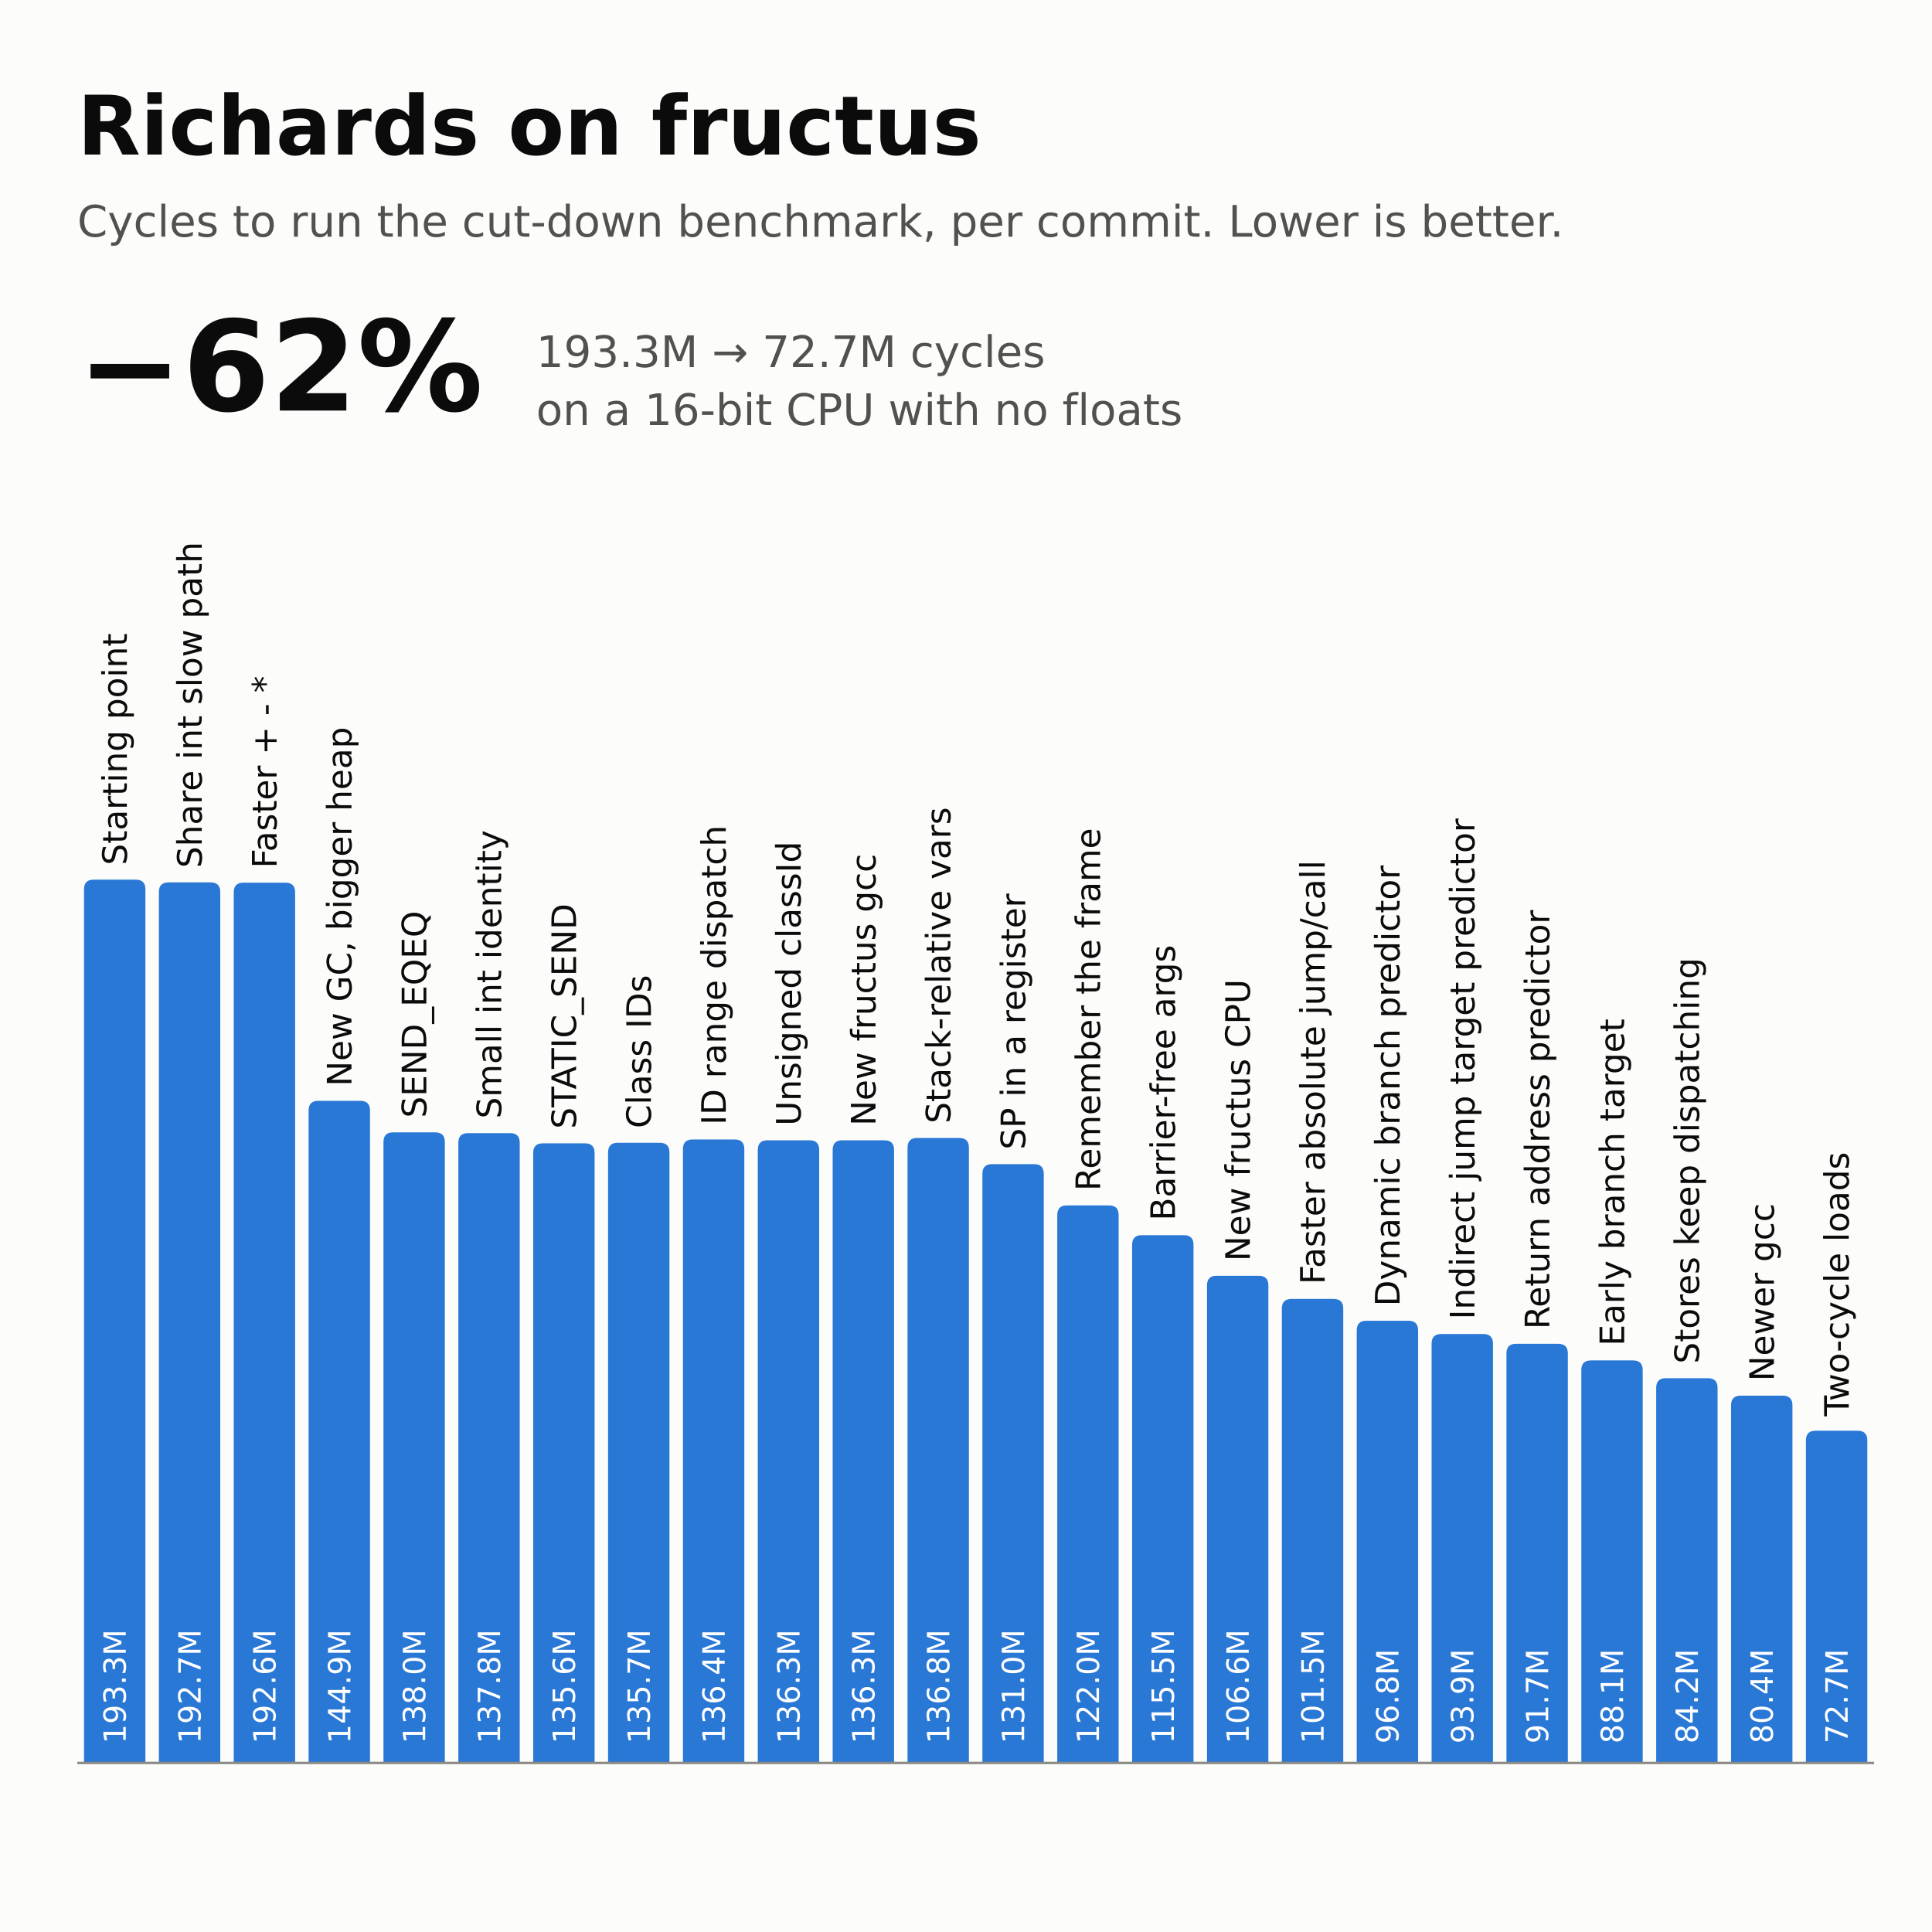
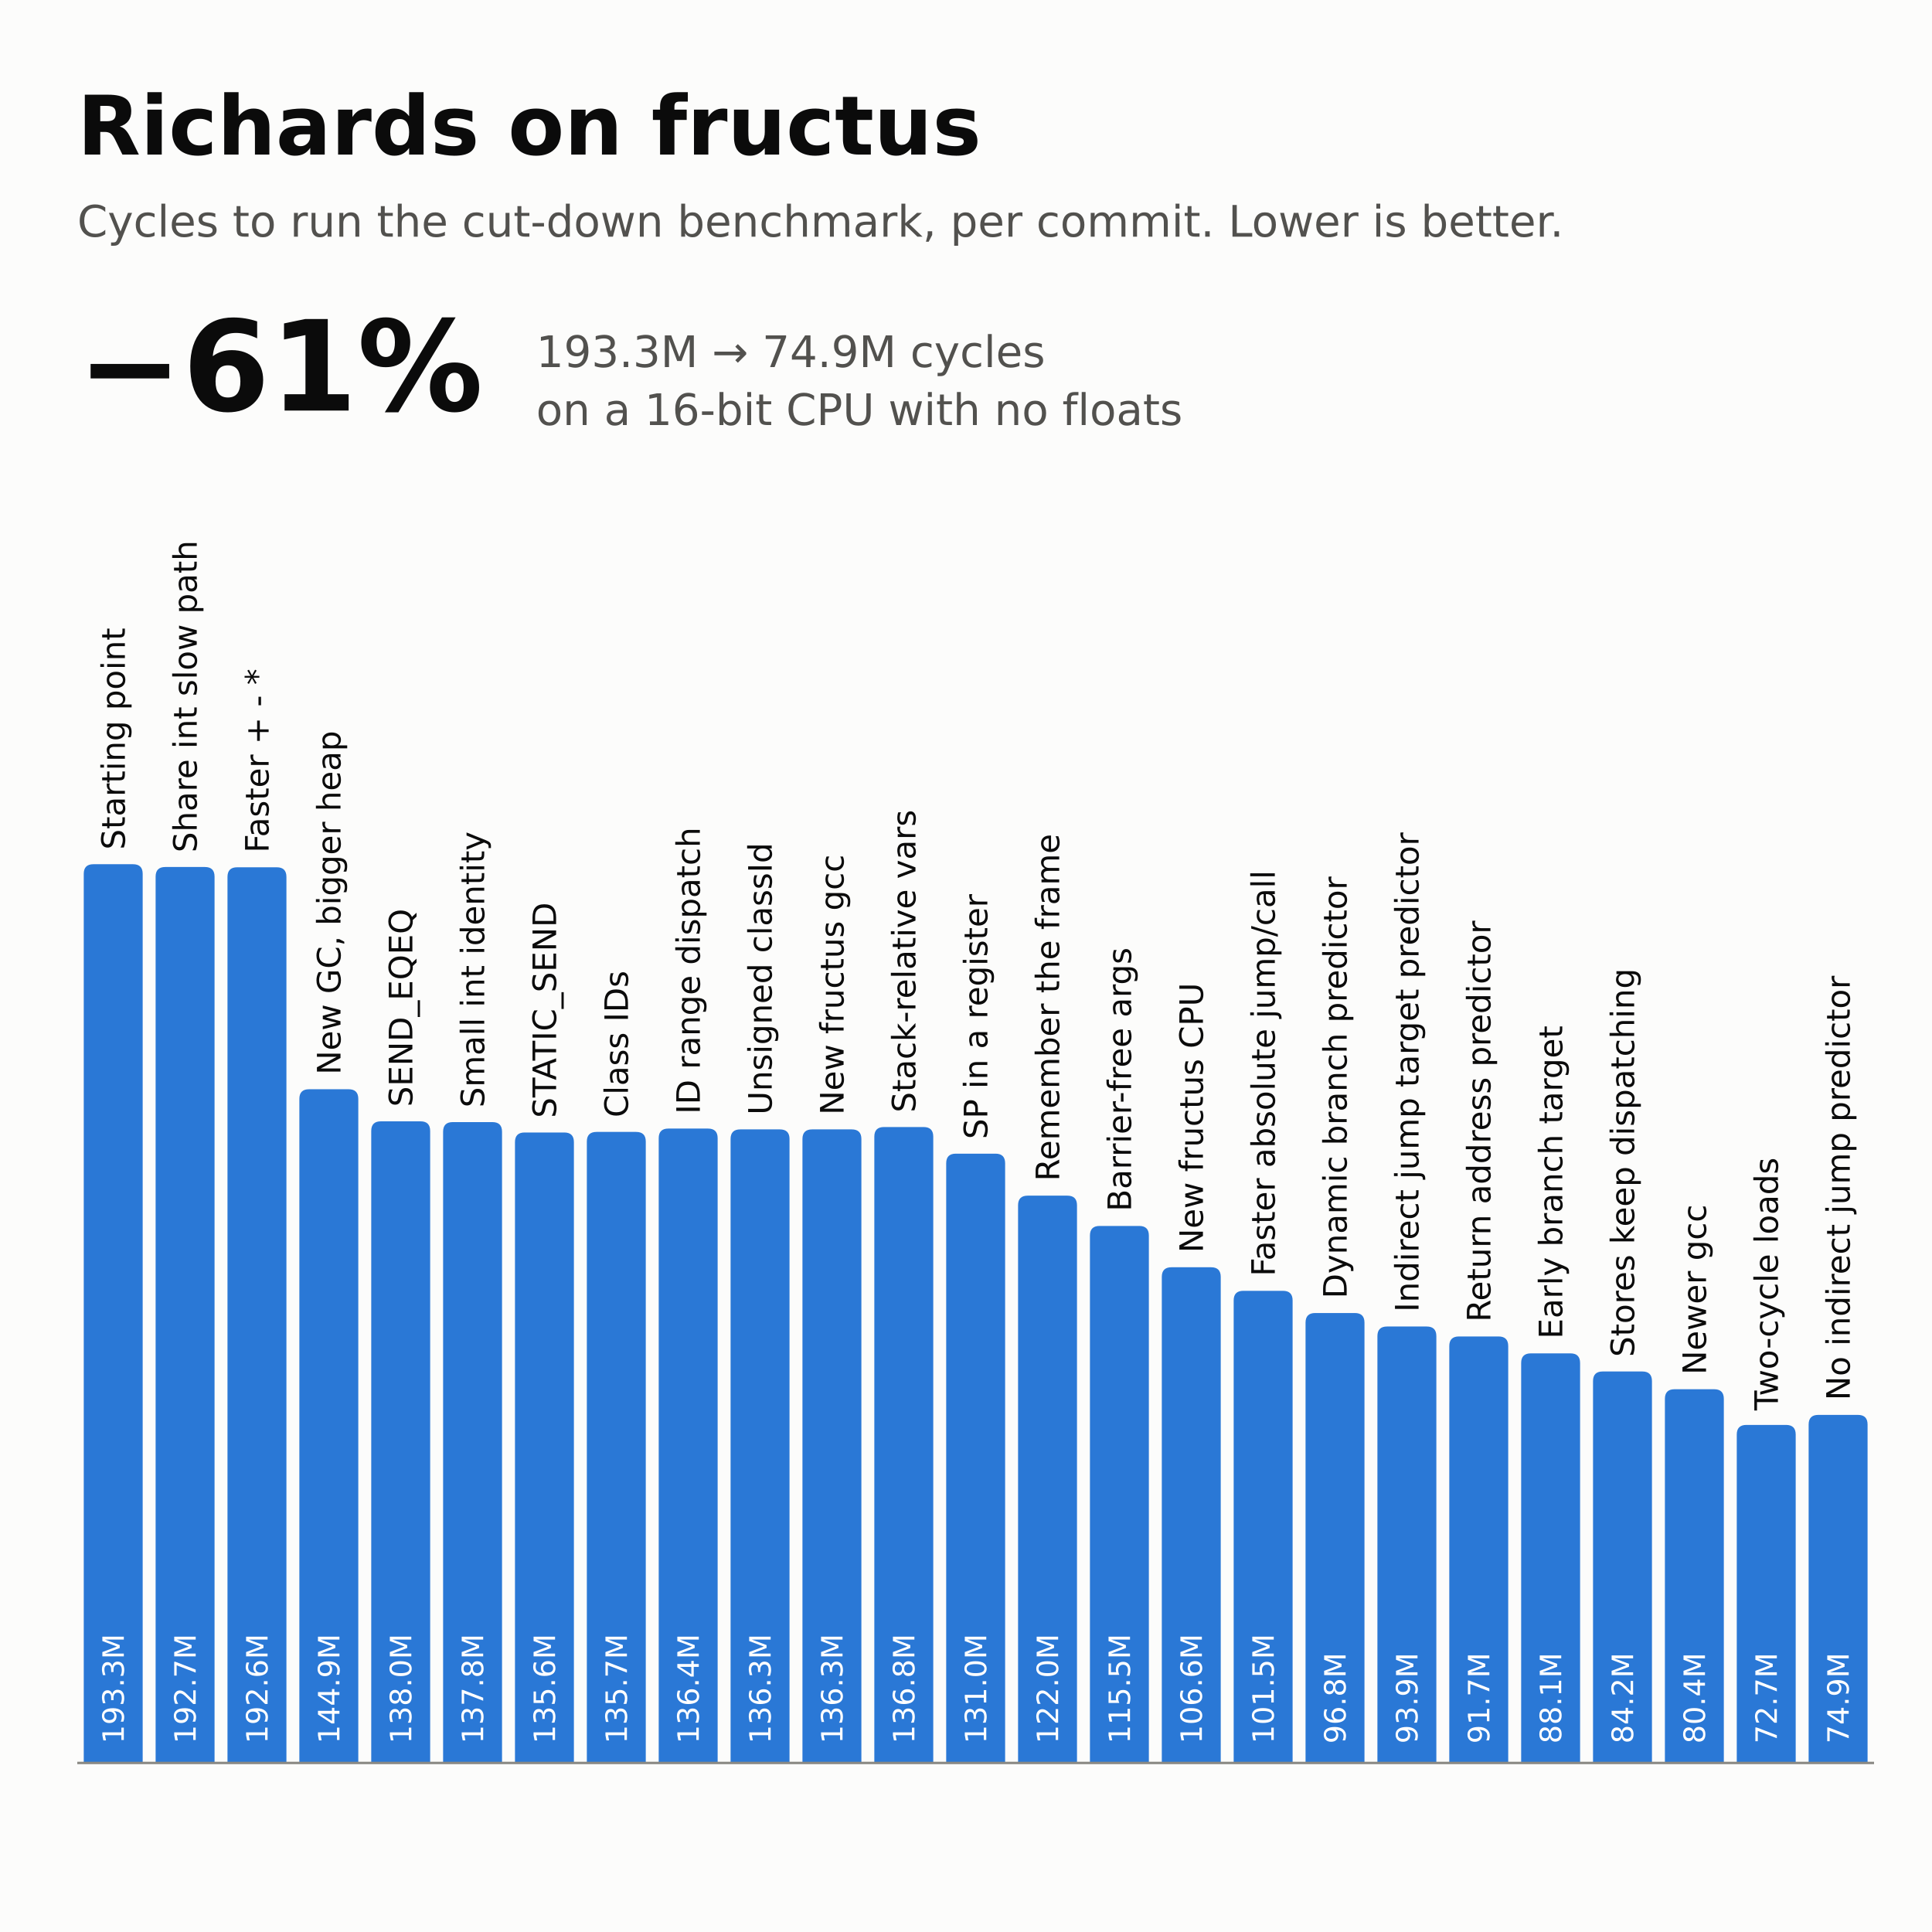
<svg xmlns="http://www.w3.org/2000/svg" width="800" height="800" viewBox="0 0 800 800" font-family="'DejaVu Sans', 'Liberation Sans', sans-serif">
  <rect width="800" height="800" fill="#fcfcfb" />
  <text x="32" y="64" font-size="34" font-weight="bold" fill="#0b0b0b">Richards on fructus</text>
  <text x="32" y="98" font-size="18" fill="#52514e">Cycles to run the cut-down benchmark, per commit. Lower is better.</text>
-   <text x="32" y="170" font-size="52" font-weight="bold" fill="#0b0b0b">−62%</text>
-   <text x="222" y="152" font-size="18" fill="#52514e">193.3M → 72.7M cycles</text>
+   <text x="32" y="170" font-size="52" font-weight="bold" fill="#0b0b0b">−61%</text>
+   <text x="222" y="152" font-size="18" fill="#52514e">193.3M → 74.9M cycles</text>
  <text x="222" y="176" font-size="18" fill="#52514e">on a 16-bit CPU with no floats</text>
-   <path d="M34.79,730 V368.248 Q34.79,364.248 38.79,364.248 H56.21 Q60.21,364.248 60.21,368.248 V730 Z" fill="#2a78d6" />
-   <text transform="translate(52.0756,722) rotate(-90)" font-size="12.71" fill="#ffffff">193.3M</text>
-   <text transform="translate(52.53316,358.2481) rotate(-90)" font-size="14.0" fill="#0b0b0b">Starting point</text>
-   <path d="M65.79,730 V369.383 Q65.79,365.383 69.79,365.383 H87.21 Q91.21,365.383 91.21,369.383 V730 Z" fill="#2a78d6" />
-   <text transform="translate(83.0756,722) rotate(-90)" font-size="12.71" fill="#ffffff">192.7M</text>
-   <text transform="translate(83.53316,359.3834) rotate(-90)" font-size="14.0" fill="#0b0b0b">Share int slow path</text>
-   <path d="M96.79,730 V369.497 Q96.79,365.497 100.79,365.497 H118.21 Q122.21,365.497 122.21,369.497 V730 Z" fill="#2a78d6" />
-   <text transform="translate(114.0756,722) rotate(-90)" font-size="12.71" fill="#ffffff">192.6M</text>
-   <text transform="translate(114.5332,359.4969) rotate(-90)" font-size="14.0" fill="#0b0b0b">Faster + - *</text>
-   <path d="M127.79,730 V459.828 Q127.79,455.828 131.79,455.828 H149.21 Q153.21,455.828 153.21,459.828 V730 Z" fill="#2a78d6" />
-   <text transform="translate(145.0756,722) rotate(-90)" font-size="12.71" fill="#ffffff">144.9M</text>
-   <text transform="translate(145.5332,449.828) rotate(-90)" font-size="14.0" fill="#0b0b0b">New GC, bigger heap</text>
-   <path d="M158.79,730 V472.884 Q158.79,468.884 162.79,468.884 H180.21 Q184.21,468.884 184.21,472.884 V730 Z" fill="#2a78d6" />
-   <text transform="translate(176.0756,722) rotate(-90)" font-size="12.71" fill="#ffffff">138.0M</text>
-   <text transform="translate(176.5332,462.8838) rotate(-90)" font-size="14.0" fill="#0b0b0b">SEND_EQEQ</text>
-   <path d="M189.79,730 V473.197 Q189.79,469.197 193.79,469.197 H211.21 Q215.21,469.197 215.21,473.197 V730 Z" fill="#2a78d6" />
-   <text transform="translate(207.0756,722) rotate(-90)" font-size="12.71" fill="#ffffff">137.8M</text>
-   <text transform="translate(207.5332,463.1971) rotate(-90)" font-size="14.0" fill="#0b0b0b">Small int identity</text>
-   <path d="M220.79,730 V477.425 Q220.79,473.425 224.79,473.425 H242.21 Q246.21,473.425 246.21,477.425 V730 Z" fill="#2a78d6" />
-   <text transform="translate(238.0756,722) rotate(-90)" font-size="12.71" fill="#ffffff">135.6M</text>
-   <text transform="translate(238.5332,467.425) rotate(-90)" font-size="14.0" fill="#0b0b0b">STATIC_SEND</text>
-   <path d="M251.79,730 V477.194 Q251.79,473.194 255.79,473.194 H273.21 Q277.21,473.194 277.21,477.194 V730 Z" fill="#2a78d6" />
-   <text transform="translate(269.0756,722) rotate(-90)" font-size="12.71" fill="#ffffff">135.7M</text>
-   <text transform="translate(269.5332,467.194) rotate(-90)" font-size="14.0" fill="#0b0b0b">Class IDs</text>
-   <path d="M282.79,730 V475.829 Q282.79,471.829 286.79,471.829 H304.21 Q308.21,471.829 308.21,475.829 V730 Z" fill="#2a78d6" />
-   <text transform="translate(300.0756,722) rotate(-90)" font-size="12.71" fill="#ffffff">136.4M</text>
-   <text transform="translate(300.5332,465.8291) rotate(-90)" font-size="14.0" fill="#0b0b0b">ID range dispatch</text>
-   <path d="M313.79,730 V476.165 Q313.79,472.165 317.79,472.165 H335.21 Q339.21,472.165 339.21,476.165 V730 Z" fill="#2a78d6" />
-   <text transform="translate(331.0756,722) rotate(-90)" font-size="12.71" fill="#ffffff">136.3M</text>
-   <text transform="translate(331.5332,466.1647) rotate(-90)" font-size="14.0" fill="#0b0b0b">Unsigned classId</text>
-   <path d="M344.79,730 V476.165 Q344.79,472.165 348.79,472.165 H366.21 Q370.21,472.165 370.21,476.165 V730 Z" fill="#2a78d6" />
-   <text transform="translate(362.0756,722) rotate(-90)" font-size="12.71" fill="#ffffff">136.3M</text>
-   <text transform="translate(362.5332,466.1647) rotate(-90)" font-size="14.0" fill="#0b0b0b">New fructus gcc</text>
-   <path d="M375.79,730 V475.206 Q375.79,471.206 379.79,471.206 H397.21 Q401.21,471.206 401.21,475.206 V730 Z" fill="#2a78d6" />
-   <text transform="translate(393.0756,722) rotate(-90)" font-size="12.71" fill="#ffffff">136.8M</text>
-   <text transform="translate(393.5332,465.2059) rotate(-90)" font-size="14.0" fill="#0b0b0b">Stack-relative vars</text>
-   <path d="M406.79,730 V486.043 Q406.79,482.043 410.79,482.043 H428.21 Q432.21,482.043 432.21,486.043 V730 Z" fill="#2a78d6" />
-   <text transform="translate(424.0756,722) rotate(-90)" font-size="12.71" fill="#ffffff">131.0M</text>
-   <text transform="translate(424.5332,476.0435) rotate(-90)" font-size="14.0" fill="#0b0b0b">SP in a register</text>
-   <path d="M437.79,730 V503.129 Q437.79,499.129 441.79,499.129 H459.21 Q463.21,499.129 463.21,503.129 V730 Z" fill="#2a78d6" />
-   <text transform="translate(455.0756,722) rotate(-90)" font-size="12.71" fill="#ffffff">122.0M</text>
-   <text transform="translate(455.5332,493.1289) rotate(-90)" font-size="14.0" fill="#0b0b0b">Remember the frame</text>
-   <path d="M468.79,730 V515.458 Q468.79,511.458 472.79,511.458 H490.21 Q494.21,511.458 494.21,515.458 V730 Z" fill="#2a78d6" />
-   <text transform="translate(486.0756,722) rotate(-90)" font-size="12.71" fill="#ffffff">115.5M</text>
-   <text transform="translate(486.5332,505.4583) rotate(-90)" font-size="14.0" fill="#0b0b0b">Barrier-free args</text>
-   <path d="M499.79,730 V532.269 Q499.79,528.269 503.79,528.269 H521.21 Q525.21,528.269 525.21,532.269 V730 Z" fill="#2a78d6" />
-   <text transform="translate(517.0756,722) rotate(-90)" font-size="12.71" fill="#ffffff">106.6M</text>
-   <text transform="translate(517.5332,522.2694) rotate(-90)" font-size="14.0" fill="#0b0b0b">New fructus CPU</text>
-   <path d="M530.79,730 V541.86 Q530.79,537.86 534.79,537.86 H552.21 Q556.21,537.86 556.21,541.86 V730 Z" fill="#2a78d6" />
-   <text transform="translate(548.0756,722) rotate(-90)" font-size="12.71" fill="#ffffff">101.5M</text>
-   <text transform="translate(548.5332,531.8596) rotate(-90)" font-size="14.0" fill="#0b0b0b">Faster absolute jump/call</text>
-   <path d="M561.79,730 V550.893 Q561.79,546.893 565.79,546.893 H583.21 Q587.21,546.893 587.21,550.893 V730 Z" fill="#2a78d6" />
-   <text transform="translate(579.0756,722) rotate(-90)" font-size="12.71" fill="#ffffff">96.8M</text>
-   <text transform="translate(579.5332,540.8932) rotate(-90)" font-size="14.0" fill="#0b0b0b">Dynamic branch predictor</text>
-   <path d="M592.79,730 V556.382 Q592.79,552.382 596.79,552.382 H614.21 Q618.21,552.382 618.21,556.382 V730 Z" fill="#2a78d6" />
-   <text transform="translate(610.0756,722) rotate(-90)" font-size="12.71" fill="#ffffff">93.9M</text>
-   <text transform="translate(610.5332,546.3823) rotate(-90)" font-size="14.0" fill="#0b0b0b">Indirect jump target predictor</text>
-   <path d="M623.79,730 V560.435 Q623.79,556.435 627.79,556.435 H645.21 Q649.21,556.435 649.21,560.435 V730 Z" fill="#2a78d6" />
-   <text transform="translate(641.0756,722) rotate(-90)" font-size="12.71" fill="#ffffff">91.7M</text>
-   <text transform="translate(641.5332,550.4346) rotate(-90)" font-size="14.0" fill="#0b0b0b">Return address predictor</text>
-   <path d="M654.79,730 V567.316 Q654.79,563.316 658.79,563.316 H676.21 Q680.21,563.316 680.21,567.316 V730 Z" fill="#2a78d6" />
-   <text transform="translate(672.0756,722) rotate(-90)" font-size="12.71" fill="#ffffff">88.1M</text>
-   <text transform="translate(672.5332,557.3157) rotate(-90)" font-size="14.0" fill="#0b0b0b">Early branch target</text>
-   <path d="M685.79,730 V574.682 Q685.79,570.682 689.79,570.682 H707.21 Q711.21,570.682 711.21,574.682 V730 Z" fill="#2a78d6" />
-   <text transform="translate(703.0756,722) rotate(-90)" font-size="12.71" fill="#ffffff">84.2M</text>
-   <text transform="translate(703.5332,564.6824) rotate(-90)" font-size="14.0" fill="#0b0b0b">Stores keep dispatching</text>
-   <path d="M716.79,730 V581.912 Q716.79,577.912 720.79,577.912 H738.21 Q742.21,577.912 742.21,581.912 V730 Z" fill="#2a78d6" />
-   <text transform="translate(734.0756,722) rotate(-90)" font-size="12.71" fill="#ffffff">80.4M</text>
-   <text transform="translate(734.5332,571.9125) rotate(-90)" font-size="14.0" fill="#0b0b0b">Newer gcc</text>
-   <path d="M747.79,730 V596.433 Q747.79,592.433 751.79,592.433 H769.21 Q773.21,592.433 773.21,596.433 V730 Z" fill="#2a78d6" />
-   <text transform="translate(765.0756,722) rotate(-90)" font-size="12.71" fill="#ffffff">72.7M</text>
-   <text transform="translate(765.5332,586.4325) rotate(-90)" font-size="14.0" fill="#0b0b0b">Two-cycle loads</text>
+   <path d="M34.678,730 V361.853 Q34.678,357.853 38.678,357.853 H55.082 Q59.082,357.853 59.082,361.853 V730 Z" fill="#2a78d6" />
+   <text transform="translate(51.27258,722) rotate(-90)" font-size="12.202" fill="#ffffff">193.3M</text>
+   <text transform="translate(51.71183,351.8529) rotate(-90)" font-size="13.4" fill="#0b0b0b">Starting point</text>
+   <path d="M64.438,730 V363.008 Q64.438,359.008 68.438,359.008 H84.842 Q88.842,359.008 88.842,363.008 V730 Z" fill="#2a78d6" />
+   <text transform="translate(81.03258,722) rotate(-90)" font-size="12.202" fill="#ffffff">192.7M</text>
+   <text transform="translate(81.47183,353.0081) rotate(-90)" font-size="13.4" fill="#0b0b0b">Share int slow path</text>
+   <path d="M94.198,730 V363.124 Q94.198,359.124 98.198,359.124 H114.602 Q118.602,359.124 118.602,363.124 V730 Z" fill="#2a78d6" />
+   <text transform="translate(110.7926,722) rotate(-90)" font-size="12.202" fill="#ffffff">192.6M</text>
+   <text transform="translate(111.2318,353.1236) rotate(-90)" font-size="13.4" fill="#0b0b0b">Faster + - *</text>
+   <path d="M123.958,730 V455.034 Q123.958,451.034 127.958,451.034 H144.362 Q148.362,451.034 148.362,455.034 V730 Z" fill="#2a78d6" />
+   <text transform="translate(140.5526,722) rotate(-90)" font-size="12.202" fill="#ffffff">144.9M</text>
+   <text transform="translate(140.9918,445.0341) rotate(-90)" font-size="13.4" fill="#0b0b0b">New GC, bigger heap</text>
+   <path d="M153.718,730 V468.318 Q153.718,464.318 157.718,464.318 H174.122 Q178.122,464.318 178.122,468.318 V730 Z" fill="#2a78d6" />
+   <text transform="translate(170.3126,722) rotate(-90)" font-size="12.202" fill="#ffffff">138.0M</text>
+   <text transform="translate(170.7518,458.3182) rotate(-90)" font-size="13.4" fill="#0b0b0b">SEND_EQEQ</text>
+   <path d="M183.478,730 V468.637 Q183.478,464.637 187.478,464.637 H203.882 Q207.882,464.637 207.882,468.637 V730 Z" fill="#2a78d6" />
+   <text transform="translate(200.0726,722) rotate(-90)" font-size="12.202" fill="#ffffff">137.8M</text>
+   <text transform="translate(200.5118,458.637) rotate(-90)" font-size="13.4" fill="#0b0b0b">Small int identity</text>
+   <path d="M213.238,730 V472.939 Q213.238,468.939 217.238,468.939 H233.642 Q237.642,468.939 237.642,472.939 V730 Z" fill="#2a78d6" />
+   <text transform="translate(229.8326,722) rotate(-90)" font-size="12.202" fill="#ffffff">135.6M</text>
+   <text transform="translate(230.2718,462.9387) rotate(-90)" font-size="13.4" fill="#0b0b0b">STATIC_SEND</text>
+   <path d="M242.998,730 V472.704 Q242.998,468.704 246.998,468.704 H263.402 Q267.402,468.704 267.402,472.704 V730 Z" fill="#2a78d6" />
+   <text transform="translate(259.5926,722) rotate(-90)" font-size="12.202" fill="#ffffff">135.7M</text>
+   <text transform="translate(260.0318,462.7038) rotate(-90)" font-size="13.4" fill="#0b0b0b">Class IDs</text>
+   <path d="M272.758,730 V471.315 Q272.758,467.315 276.758,467.315 H293.162 Q297.162,467.315 297.162,471.315 V730 Z" fill="#2a78d6" />
+   <text transform="translate(289.3526,722) rotate(-90)" font-size="12.202" fill="#ffffff">136.4M</text>
+   <text transform="translate(289.7918,461.3149) rotate(-90)" font-size="13.4" fill="#0b0b0b">ID range dispatch</text>
+   <path d="M302.518,730 V471.656 Q302.518,467.656 306.518,467.656 H322.922 Q326.922,467.656 326.922,471.656 V730 Z" fill="#2a78d6" />
+   <text transform="translate(319.1126,722) rotate(-90)" font-size="12.202" fill="#ffffff">136.3M</text>
+   <text transform="translate(319.5518,461.6564) rotate(-90)" font-size="13.4" fill="#0b0b0b">Unsigned classId</text>
+   <path d="M332.278,730 V471.656 Q332.278,467.656 336.278,467.656 H352.682 Q356.682,467.656 356.682,471.656 V730 Z" fill="#2a78d6" />
+   <text transform="translate(348.8726,722) rotate(-90)" font-size="12.202" fill="#ffffff">136.3M</text>
+   <text transform="translate(349.3118,461.6564) rotate(-90)" font-size="13.4" fill="#0b0b0b">New fructus gcc</text>
+   <path d="M362.038,730 V470.681 Q362.038,466.681 366.038,466.681 H382.442 Q386.442,466.681 386.442,470.681 V730 Z" fill="#2a78d6" />
+   <text transform="translate(378.6326,722) rotate(-90)" font-size="12.202" fill="#ffffff">136.8M</text>
+   <text transform="translate(379.0718,460.6808) rotate(-90)" font-size="13.4" fill="#0b0b0b">Stack-relative vars</text>
+   <path d="M391.798,730 V481.708 Q391.798,477.708 395.798,477.708 H412.202 Q416.202,477.708 416.202,481.708 V730 Z" fill="#2a78d6" />
+   <text transform="translate(408.3926,722) rotate(-90)" font-size="12.202" fill="#ffffff">131.0M</text>
+   <text transform="translate(408.8318,471.708) rotate(-90)" font-size="13.4" fill="#0b0b0b">SP in a register</text>
+   <path d="M421.558,730 V499.092 Q421.558,495.092 425.558,495.092 H441.962 Q445.962,495.092 445.962,499.092 V730 Z" fill="#2a78d6" />
+   <text transform="translate(438.1526,722) rotate(-90)" font-size="12.202" fill="#ffffff">122.0M</text>
+   <text transform="translate(438.5918,489.0921) rotate(-90)" font-size="13.4" fill="#0b0b0b">Remember the frame</text>
+   <path d="M451.318,730 V511.637 Q451.318,507.637 455.318,507.637 H471.722 Q475.722,507.637 475.722,511.637 V730 Z" fill="#2a78d6" />
+   <text transform="translate(467.9126,722) rotate(-90)" font-size="12.202" fill="#ffffff">115.5M</text>
+   <text transform="translate(468.3518,501.6371) rotate(-90)" font-size="13.4" fill="#0b0b0b">Barrier-free args</text>
+   <path d="M481.078,730 V528.742 Q481.078,524.742 485.078,524.742 H501.482 Q505.482,524.742 505.482,528.742 V730 Z" fill="#2a78d6" />
+   <text transform="translate(497.6726,722) rotate(-90)" font-size="12.202" fill="#ffffff">106.6M</text>
+   <text transform="translate(498.1118,518.7421) rotate(-90)" font-size="13.4" fill="#0b0b0b">New fructus CPU</text>
+   <path d="M510.838,730 V538.5 Q510.838,534.5 514.838,534.5 H531.242 Q535.242,534.5 535.242,538.5 V730 Z" fill="#2a78d6" />
+   <text transform="translate(527.4326,722) rotate(-90)" font-size="12.202" fill="#ffffff">101.5M</text>
+   <text transform="translate(527.8718,528.5) rotate(-90)" font-size="13.4" fill="#0b0b0b">Faster absolute jump/call</text>
+   <path d="M540.598,730 V547.692 Q540.598,543.692 544.598,543.692 H561.002 Q565.002,543.692 565.002,547.692 V730 Z" fill="#2a78d6" />
+   <text transform="translate(557.1926,722) rotate(-90)" font-size="12.202" fill="#ffffff">96.8M</text>
+   <text transform="translate(557.6318,537.6916) rotate(-90)" font-size="13.4" fill="#0b0b0b">Dynamic branch predictor</text>
+   <path d="M570.358,730 V553.277 Q570.358,549.277 574.358,549.277 H590.762 Q594.762,549.277 594.762,553.277 V730 Z" fill="#2a78d6" />
+   <text transform="translate(586.9526,722) rotate(-90)" font-size="12.202" fill="#ffffff">93.9M</text>
+   <text transform="translate(587.3918,543.2766) rotate(-90)" font-size="13.4" fill="#0b0b0b">Indirect jump target predictor</text>
+   <path d="M600.118,730 V557.4 Q600.118,553.4 604.118,553.4 H620.522 Q624.522,553.4 624.522,557.4 V730 Z" fill="#2a78d6" />
+   <text transform="translate(616.7126,722) rotate(-90)" font-size="12.202" fill="#ffffff">91.7M</text>
+   <text transform="translate(617.1518,547.3998) rotate(-90)" font-size="13.4" fill="#0b0b0b">Return address predictor</text>
+   <path d="M629.878,730 V564.401 Q629.878,560.401 633.878,560.401 H650.282 Q654.282,560.401 654.282,564.401 V730 Z" fill="#2a78d6" />
+   <text transform="translate(646.4726,722) rotate(-90)" font-size="12.202" fill="#ffffff">88.1M</text>
+   <text transform="translate(646.9118,554.4013) rotate(-90)" font-size="13.4" fill="#0b0b0b">Early branch target</text>
+   <path d="M659.638,730 V571.897 Q659.638,567.897 663.638,567.897 H680.042 Q684.042,567.897 684.042,571.897 V730 Z" fill="#2a78d6" />
+   <text transform="translate(676.2326,722) rotate(-90)" font-size="12.202" fill="#ffffff">84.2M</text>
+   <text transform="translate(676.6718,561.8967) rotate(-90)" font-size="13.4" fill="#0b0b0b">Stores keep dispatching</text>
+   <path d="M689.398,730 V579.253 Q689.398,575.253 693.398,575.253 H709.802 Q713.802,575.253 713.802,579.253 V730 Z" fill="#2a78d6" />
+   <text transform="translate(705.9926,722) rotate(-90)" font-size="12.202" fill="#ffffff">80.4M</text>
+   <text transform="translate(706.4318,569.2532) rotate(-90)" font-size="13.4" fill="#0b0b0b">Newer gcc</text>
+   <path d="M719.158,730 V594.027 Q719.158,590.027 723.158,590.027 H739.562 Q743.562,590.027 743.562,594.027 V730 Z" fill="#2a78d6" />
+   <text transform="translate(735.7526,722) rotate(-90)" font-size="12.202" fill="#ffffff">72.7M</text>
+   <text transform="translate(736.1918,584.0271) rotate(-90)" font-size="13.4" fill="#0b0b0b">Two-cycle loads</text>
+   <path d="M748.918,730 V589.877 Q748.918,585.877 752.918,585.877 H769.322 Q773.322,585.877 773.322,589.877 V730 Z" fill="#2a78d6" />
+   <text transform="translate(765.5126,722) rotate(-90)" font-size="12.202" fill="#ffffff">74.9M</text>
+   <text transform="translate(765.9518,579.8772) rotate(-90)" font-size="13.4" fill="#0b0b0b">No indirect jump predictor</text>
  <line x1="32" x2="776" y1="730" y2="730" stroke="#8a8984" stroke-width="1" />
</svg>
